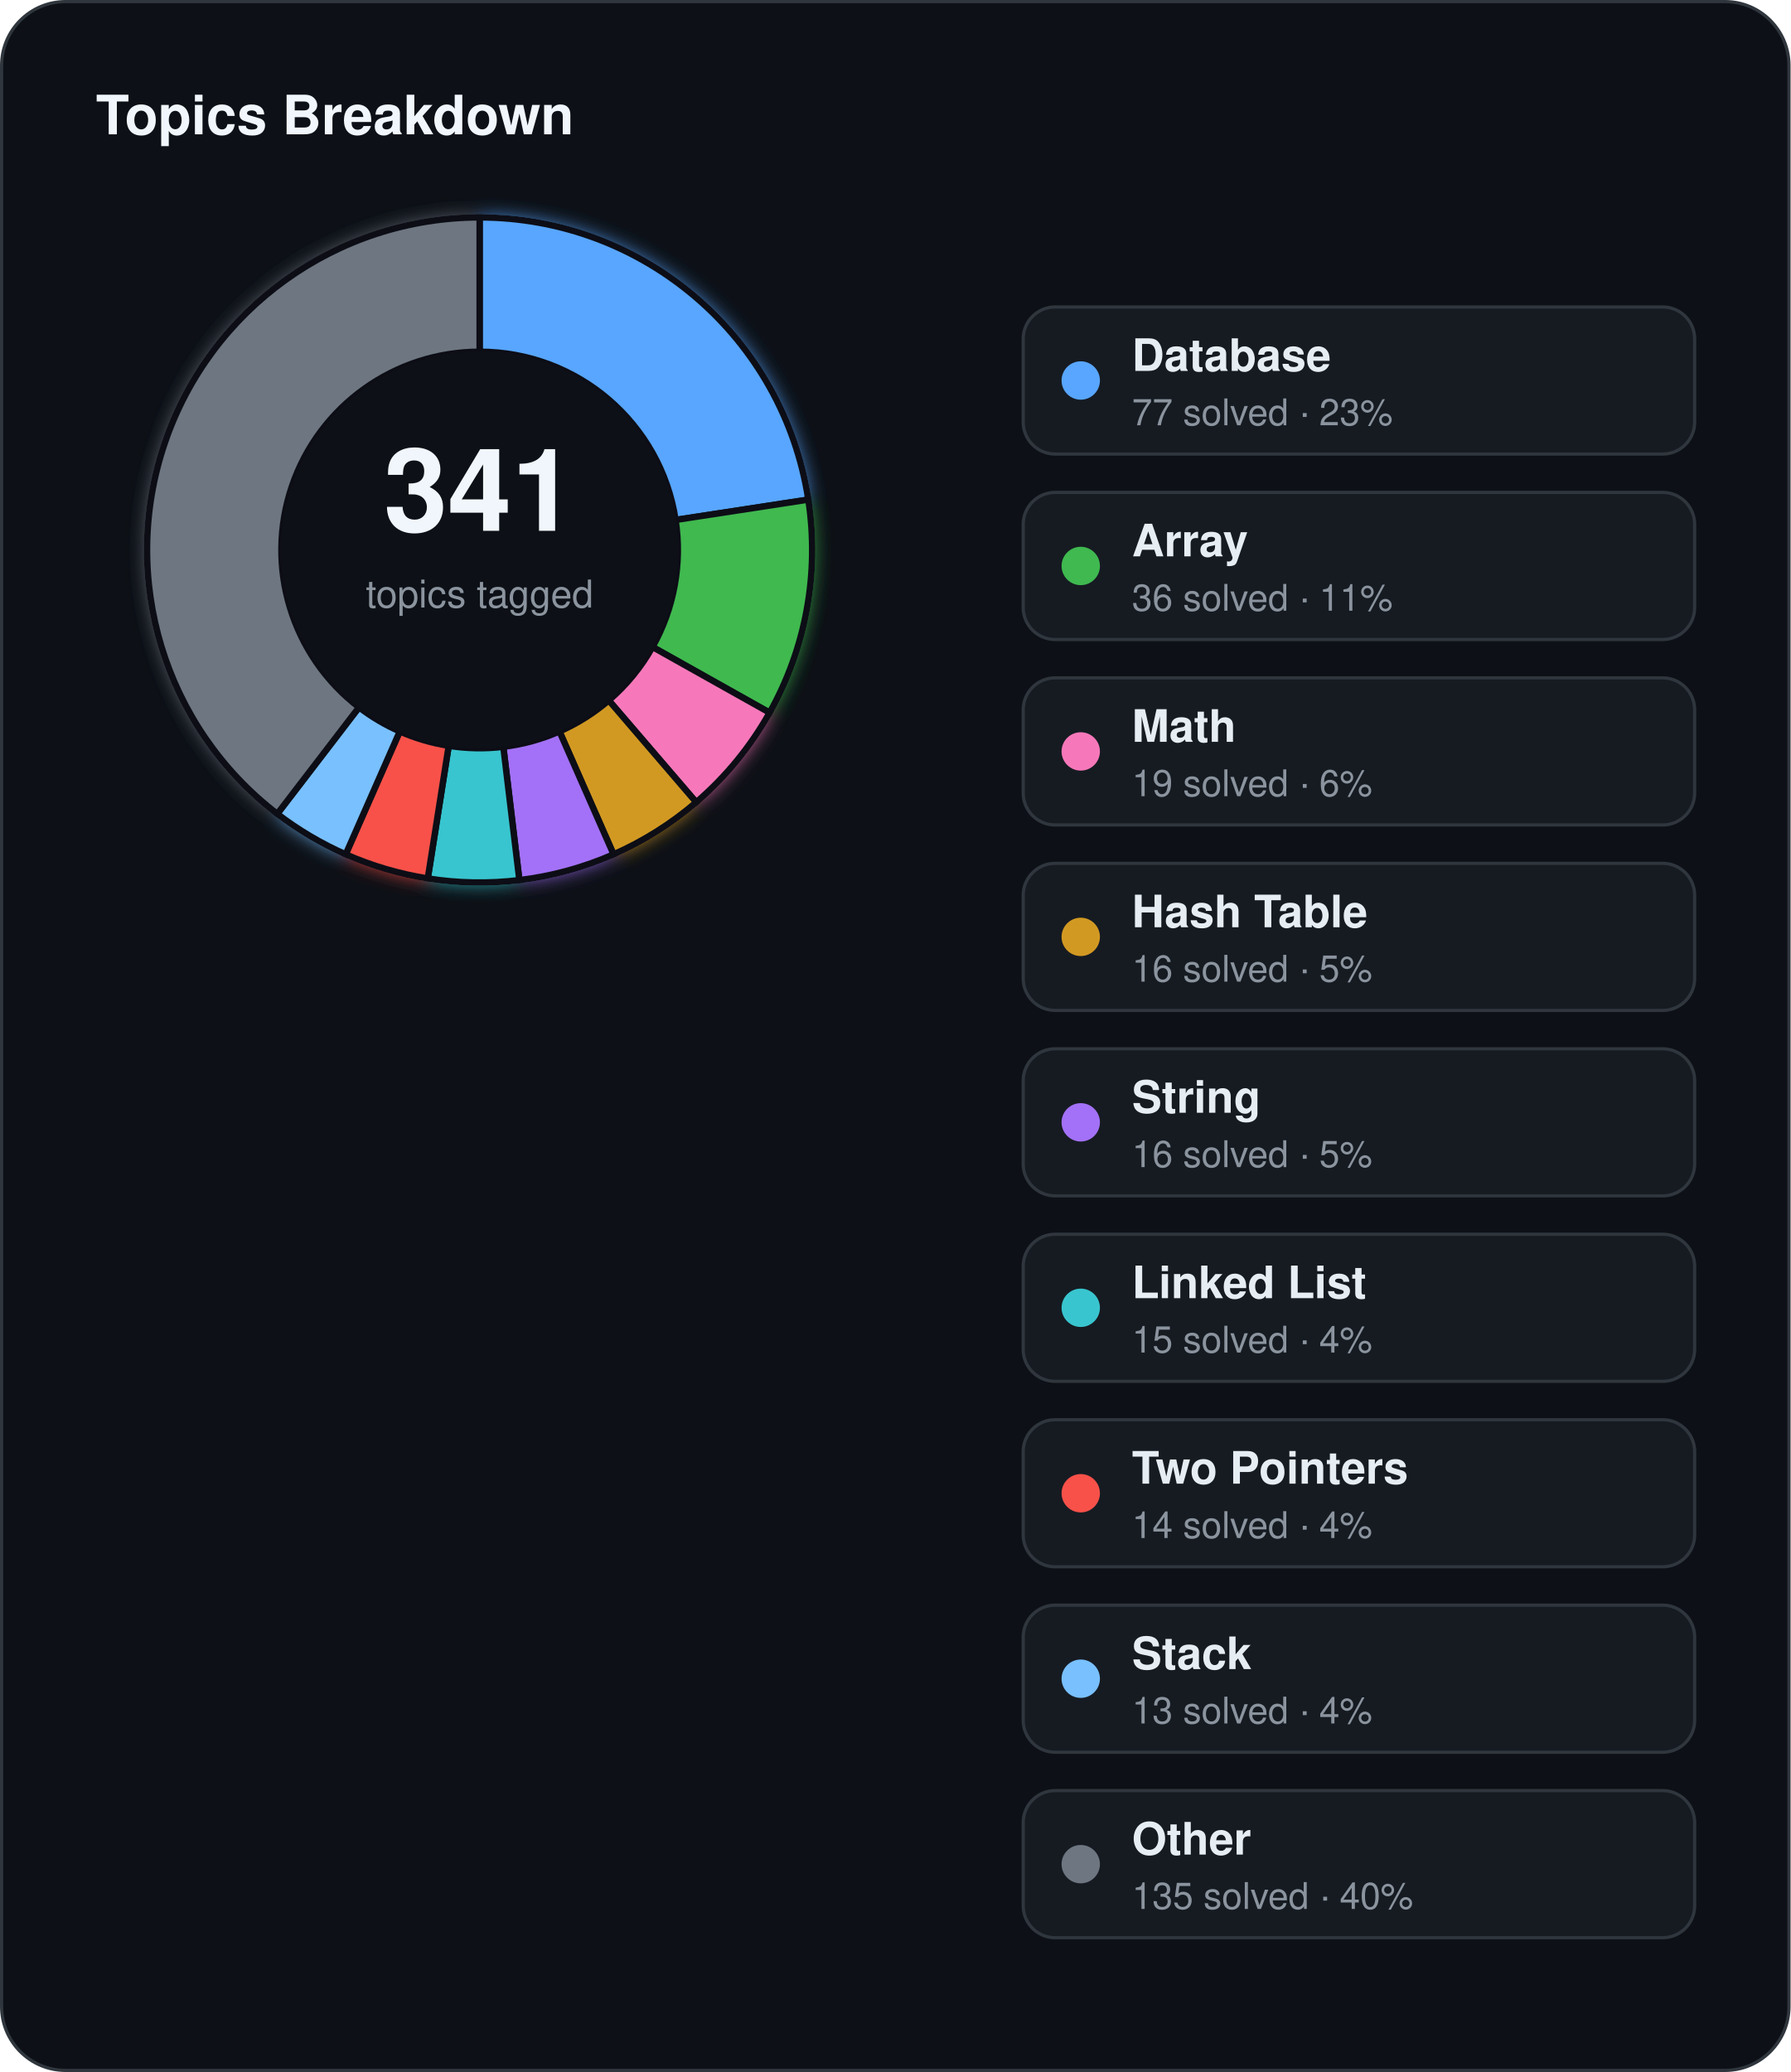
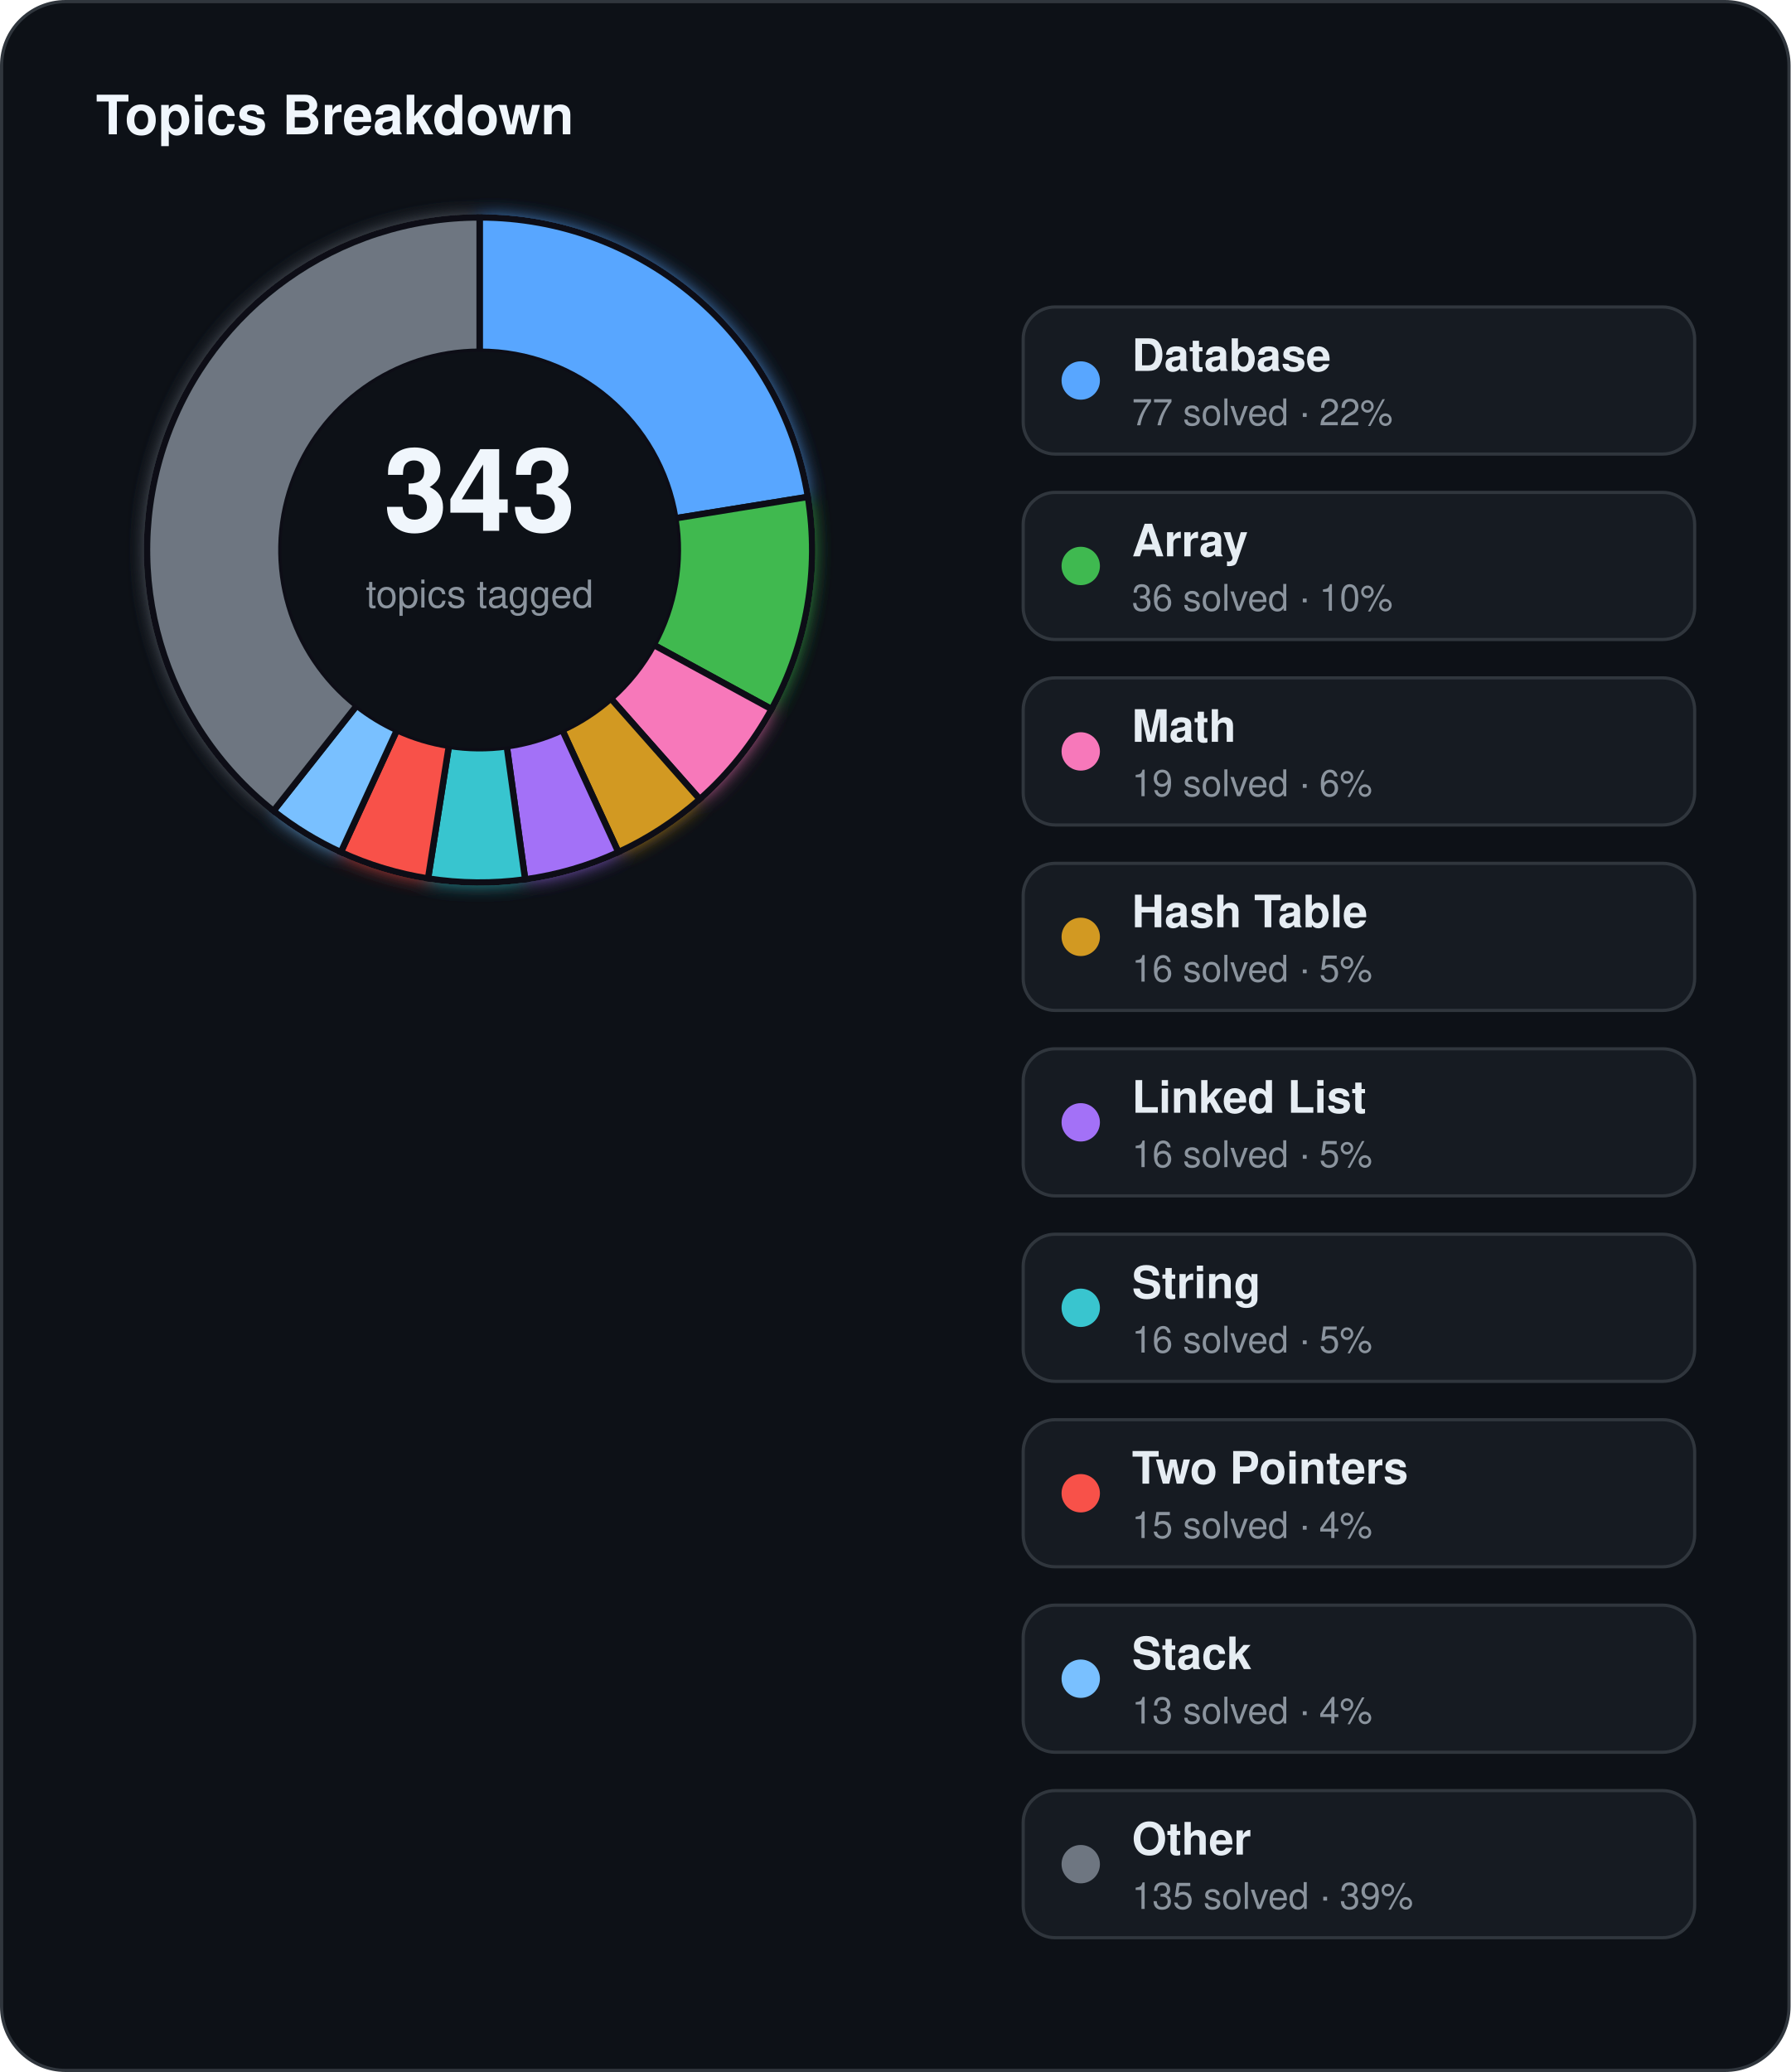
<svg xmlns="http://www.w3.org/2000/svg" width="560" height="648" viewBox="0 0 560 648">
  <defs>
    <filter id="topics-glow" x="-60%" y="-60%" width="220%" height="220%">
      <feGaussianBlur stdDeviation="3" result="blur" />
      <feMerge>
        <feMergeNode in="blur" />
        <feMergeNode in="SourceGraphic" />
      </feMerge>
    </filter>
  </defs>
  <rect x="0.5" y="0.5" width="559" height="647" rx="20" fill="#0d1117" stroke="#30363d" stroke-width="1" />
  <text x="30" y="42" fill="#f0f6fc" font-family="Segoe UI, Helvetica, Arial, sans-serif" font-size="17" font-weight="700">Topics Breakdown</text>
  <g filter="url(#topics-glow)">
-     <path d="M 150.00,68.00 A 104,104 0 0 1 252.80,156.25 L 211.29,162.61 A 62,62 0 0 0 150.00,110.00 Z" fill="#58a6ff" stroke="#0d1117" stroke-width="2" />
-     <path d="M 252.80,156.25 A 104,104 0 0 1 240.70,222.89 L 204.07,202.34 A 62,62 0 0 0 211.29,162.61 Z" fill="#3fb950" stroke="#0d1117" stroke-width="2" />
-     <path d="M 240.70,222.89 A 104,104 0 0 1 217.74,250.91 L 190.39,219.04 A 62,62 0 0 0 204.07,202.34 Z" fill="#f778ba" stroke="#0d1117" stroke-width="2" />
-     <path d="M 217.74,250.91 A 104,104 0 0 1 191.89,267.19 L 174.97,228.75 A 62,62 0 0 0 190.39,219.04 Z" fill="#d29922" stroke="#0d1117" stroke-width="2" />
-     <path d="M 191.89,267.19 A 104,104 0 0 1 162.43,275.25 L 157.41,233.56 A 62,62 0 0 0 174.97,228.75 Z" fill="#a371f7" stroke="#0d1117" stroke-width="2" />
-     <path d="M 162.43,275.25 A 104,104 0 0 1 133.78,274.73 L 140.33,233.24 A 62,62 0 0 0 157.41,233.56 Z" fill="#39c5cf" stroke="#0d1117" stroke-width="2" />
-     <path d="M 133.78,274.73 A 104,104 0 0 1 108.11,267.19 L 125.03,228.75 A 62,62 0 0 0 140.33,233.24 Z" fill="#f85149" stroke="#0d1117" stroke-width="2" />
-     <path d="M 108.11,267.19 A 104,104 0 0 1 86.72,254.53 L 112.28,221.20 A 62,62 0 0 0 125.03,228.75 Z" fill="#79c0ff" stroke="#0d1117" stroke-width="2" />
-     <path d="M 86.72,254.53 A 104,104 0 0 1 150.00,68.00 L 150.00,110.00 A 62,62 0 0 0 112.28,221.20 Z" fill="#6e7681" stroke="#0d1117" stroke-width="2" />
+     <path d="M 150.00,68.00 A 104,104 0 0 1 252.67,155.40 L 211.21,162.10 A 62,62 0 0 0 150.00,110.00 Z" fill="#58a6ff" stroke="#0d1117" stroke-width="2" />
+     <path d="M 252.67,155.40 A 104,104 0 0 1 241.31,221.78 L 204.43,201.68 A 62,62 0 0 0 211.21,162.10 Z" fill="#3fb950" stroke="#0d1117" stroke-width="2" />
+     <path d="M 241.31,221.78 A 104,104 0 0 1 218.85,249.94 L 191.05,218.47 A 62,62 0 0 0 204.43,201.68 Z" fill="#f778ba" stroke="#0d1117" stroke-width="2" />
+     <path d="M 218.85,249.94 A 104,104 0 0 1 193.40,266.51 L 175.87,228.34 A 62,62 0 0 0 191.05,218.47 Z" fill="#d29922" stroke="#0d1117" stroke-width="2" />
+     <path d="M 193.40,266.51 A 104,104 0 0 1 164.24,275.02 L 158.49,233.42 A 62,62 0 0 0 175.87,228.34 Z" fill="#a371f7" stroke="#0d1117" stroke-width="2" />
+     <path d="M 164.24,275.02 A 104,104 0 0 1 133.87,274.74 L 140.39,233.25 A 62,62 0 0 0 158.49,233.42 Z" fill="#39c5cf" stroke="#0d1117" stroke-width="2" />
+     <path d="M 133.87,274.74 A 104,104 0 0 1 106.60,266.51 L 124.13,228.34 A 62,62 0 0 0 140.39,233.25 Z" fill="#f85149" stroke="#0d1117" stroke-width="2" />
+     <path d="M 106.60,266.51 A 104,104 0 0 1 85.53,253.61 L 111.57,220.65 A 62,62 0 0 0 124.13,228.34 Z" fill="#79c0ff" stroke="#0d1117" stroke-width="2" />
+     <path d="M 85.53,253.61 A 104,104 0 0 1 150.00,68.00 L 150.00,110.00 A 62,62 0 0 0 111.57,220.65 Z" fill="#6e7681" stroke="#0d1117" stroke-width="2" />
  </g>
  <circle cx="150" cy="172" r="62" fill="#0d1117" />
-   <text x="150" y="166" text-anchor="middle" fill="#f0f6fc" font-family="Segoe UI, Helvetica, Arial, sans-serif" font-size="36" font-weight="700">341</text>
+   <text x="150" y="166" text-anchor="middle" fill="#f0f6fc" font-family="Segoe UI, Helvetica, Arial, sans-serif" font-size="36" font-weight="700">343</text>
  <text x="150" y="190" text-anchor="middle" fill="#8b949e" font-family="Segoe UI, Helvetica, Arial, sans-serif" font-size="12">topics tagged</text>
  <rect x="320" y="96" width="210" height="46" rx="10" fill="#161b22" stroke="#30363d" stroke-width="1" />
  <circle cx="338" cy="119" r="6" fill="#58a6ff" />
  <text x="354" y="116" fill="#e6edf3" font-family="Segoe UI, Helvetica, Arial, sans-serif" font-size="14" font-weight="600">Database</text>
-   <text x="354" y="133" fill="#8b949e" font-family="Segoe UI, Helvetica, Arial, sans-serif" font-size="11.5">77 solved · 23%</text>
+   <text x="354" y="133" fill="#8b949e" font-family="Segoe UI, Helvetica, Arial, sans-serif" font-size="11.5">77 solved · 22%</text>
  <rect x="320" y="154" width="210" height="46" rx="10" fill="#161b22" stroke="#30363d" stroke-width="1" />
  <circle cx="338" cy="177" r="6" fill="#3fb950" />
  <text x="354" y="174" fill="#e6edf3" font-family="Segoe UI, Helvetica, Arial, sans-serif" font-size="14" font-weight="600">Array</text>
-   <text x="354" y="191" fill="#8b949e" font-family="Segoe UI, Helvetica, Arial, sans-serif" font-size="11.5">36 solved · 11%</text>
+   <text x="354" y="191" fill="#8b949e" font-family="Segoe UI, Helvetica, Arial, sans-serif" font-size="11.5">36 solved · 10%</text>
  <rect x="320" y="212" width="210" height="46" rx="10" fill="#161b22" stroke="#30363d" stroke-width="1" />
  <circle cx="338" cy="235" r="6" fill="#f778ba" />
  <text x="354" y="232" fill="#e6edf3" font-family="Segoe UI, Helvetica, Arial, sans-serif" font-size="14" font-weight="600">Math</text>
  <text x="354" y="249" fill="#8b949e" font-family="Segoe UI, Helvetica, Arial, sans-serif" font-size="11.5">19 solved · 6%</text>
  <rect x="320" y="270" width="210" height="46" rx="10" fill="#161b22" stroke="#30363d" stroke-width="1" />
  <circle cx="338" cy="293" r="6" fill="#d29922" />
  <text x="354" y="290" fill="#e6edf3" font-family="Segoe UI, Helvetica, Arial, sans-serif" font-size="14" font-weight="600">Hash Table</text>
  <text x="354" y="307" fill="#8b949e" font-family="Segoe UI, Helvetica, Arial, sans-serif" font-size="11.5">16 solved · 5%</text>
  <rect x="320" y="328" width="210" height="46" rx="10" fill="#161b22" stroke="#30363d" stroke-width="1" />
  <circle cx="338" cy="351" r="6" fill="#a371f7" />
-   <text x="354" y="348" fill="#e6edf3" font-family="Segoe UI, Helvetica, Arial, sans-serif" font-size="14" font-weight="600">String</text>
+   <text x="354" y="348" fill="#e6edf3" font-family="Segoe UI, Helvetica, Arial, sans-serif" font-size="14" font-weight="600">Linked List</text>
  <text x="354" y="365" fill="#8b949e" font-family="Segoe UI, Helvetica, Arial, sans-serif" font-size="11.5">16 solved · 5%</text>
  <rect x="320" y="386" width="210" height="46" rx="10" fill="#161b22" stroke="#30363d" stroke-width="1" />
  <circle cx="338" cy="409" r="6" fill="#39c5cf" />
-   <text x="354" y="406" fill="#e6edf3" font-family="Segoe UI, Helvetica, Arial, sans-serif" font-size="14" font-weight="600">Linked List</text>
-   <text x="354" y="423" fill="#8b949e" font-family="Segoe UI, Helvetica, Arial, sans-serif" font-size="11.5">15 solved · 4%</text>
+   <text x="354" y="406" fill="#e6edf3" font-family="Segoe UI, Helvetica, Arial, sans-serif" font-size="14" font-weight="600">String</text>
+   <text x="354" y="423" fill="#8b949e" font-family="Segoe UI, Helvetica, Arial, sans-serif" font-size="11.5">16 solved · 5%</text>
  <rect x="320" y="444" width="210" height="46" rx="10" fill="#161b22" stroke="#30363d" stroke-width="1" />
  <circle cx="338" cy="467" r="6" fill="#f85149" />
  <text x="354" y="464" fill="#e6edf3" font-family="Segoe UI, Helvetica, Arial, sans-serif" font-size="14" font-weight="600">Two Pointers</text>
-   <text x="354" y="481" fill="#8b949e" font-family="Segoe UI, Helvetica, Arial, sans-serif" font-size="11.5">14 solved · 4%</text>
+   <text x="354" y="481" fill="#8b949e" font-family="Segoe UI, Helvetica, Arial, sans-serif" font-size="11.5">15 solved · 4%</text>
  <rect x="320" y="502" width="210" height="46" rx="10" fill="#161b22" stroke="#30363d" stroke-width="1" />
  <circle cx="338" cy="525" r="6" fill="#79c0ff" />
  <text x="354" y="522" fill="#e6edf3" font-family="Segoe UI, Helvetica, Arial, sans-serif" font-size="14" font-weight="600">Stack</text>
  <text x="354" y="539" fill="#8b949e" font-family="Segoe UI, Helvetica, Arial, sans-serif" font-size="11.5">13 solved · 4%</text>
  <rect x="320" y="560" width="210" height="46" rx="10" fill="#161b22" stroke="#30363d" stroke-width="1" />
  <circle cx="338" cy="583" r="6" fill="#6e7681" />
  <text x="354" y="580" fill="#e6edf3" font-family="Segoe UI, Helvetica, Arial, sans-serif" font-size="14" font-weight="600">Other</text>
-   <text x="354" y="597" fill="#8b949e" font-family="Segoe UI, Helvetica, Arial, sans-serif" font-size="11.5">135 solved · 40%</text>
+   <text x="354" y="597" fill="#8b949e" font-family="Segoe UI, Helvetica, Arial, sans-serif" font-size="11.5">135 solved · 39%</text>
</svg>
